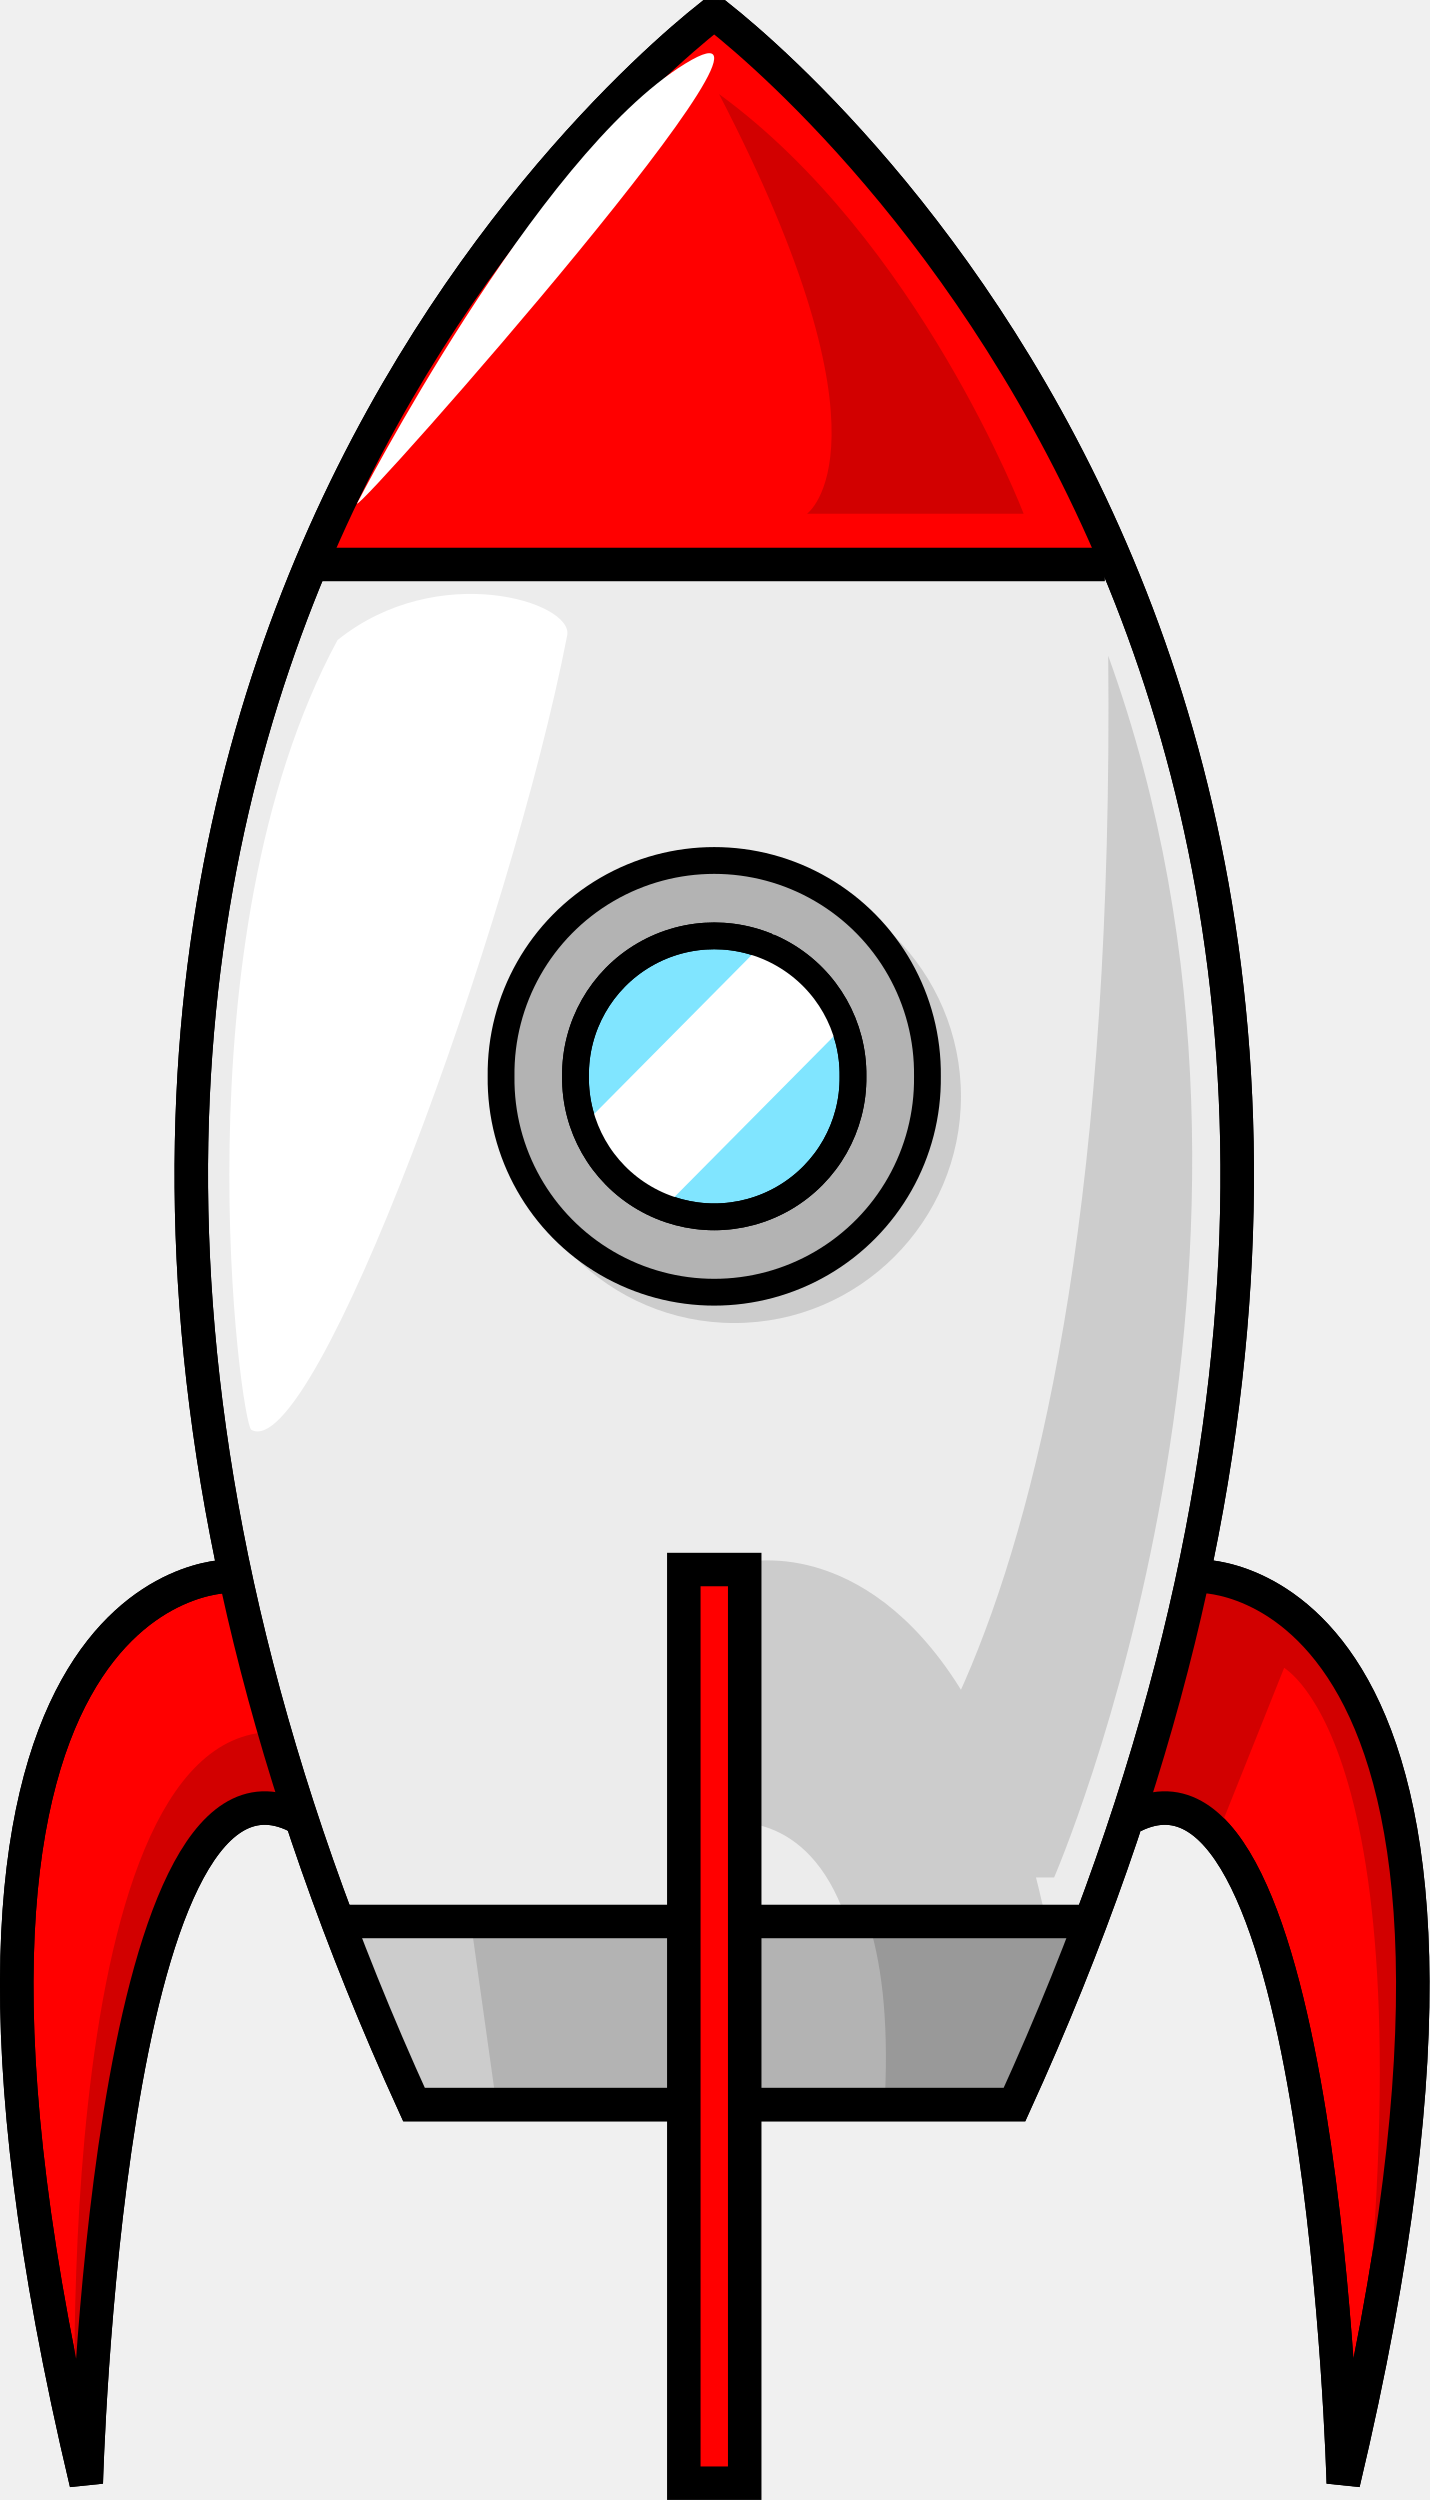
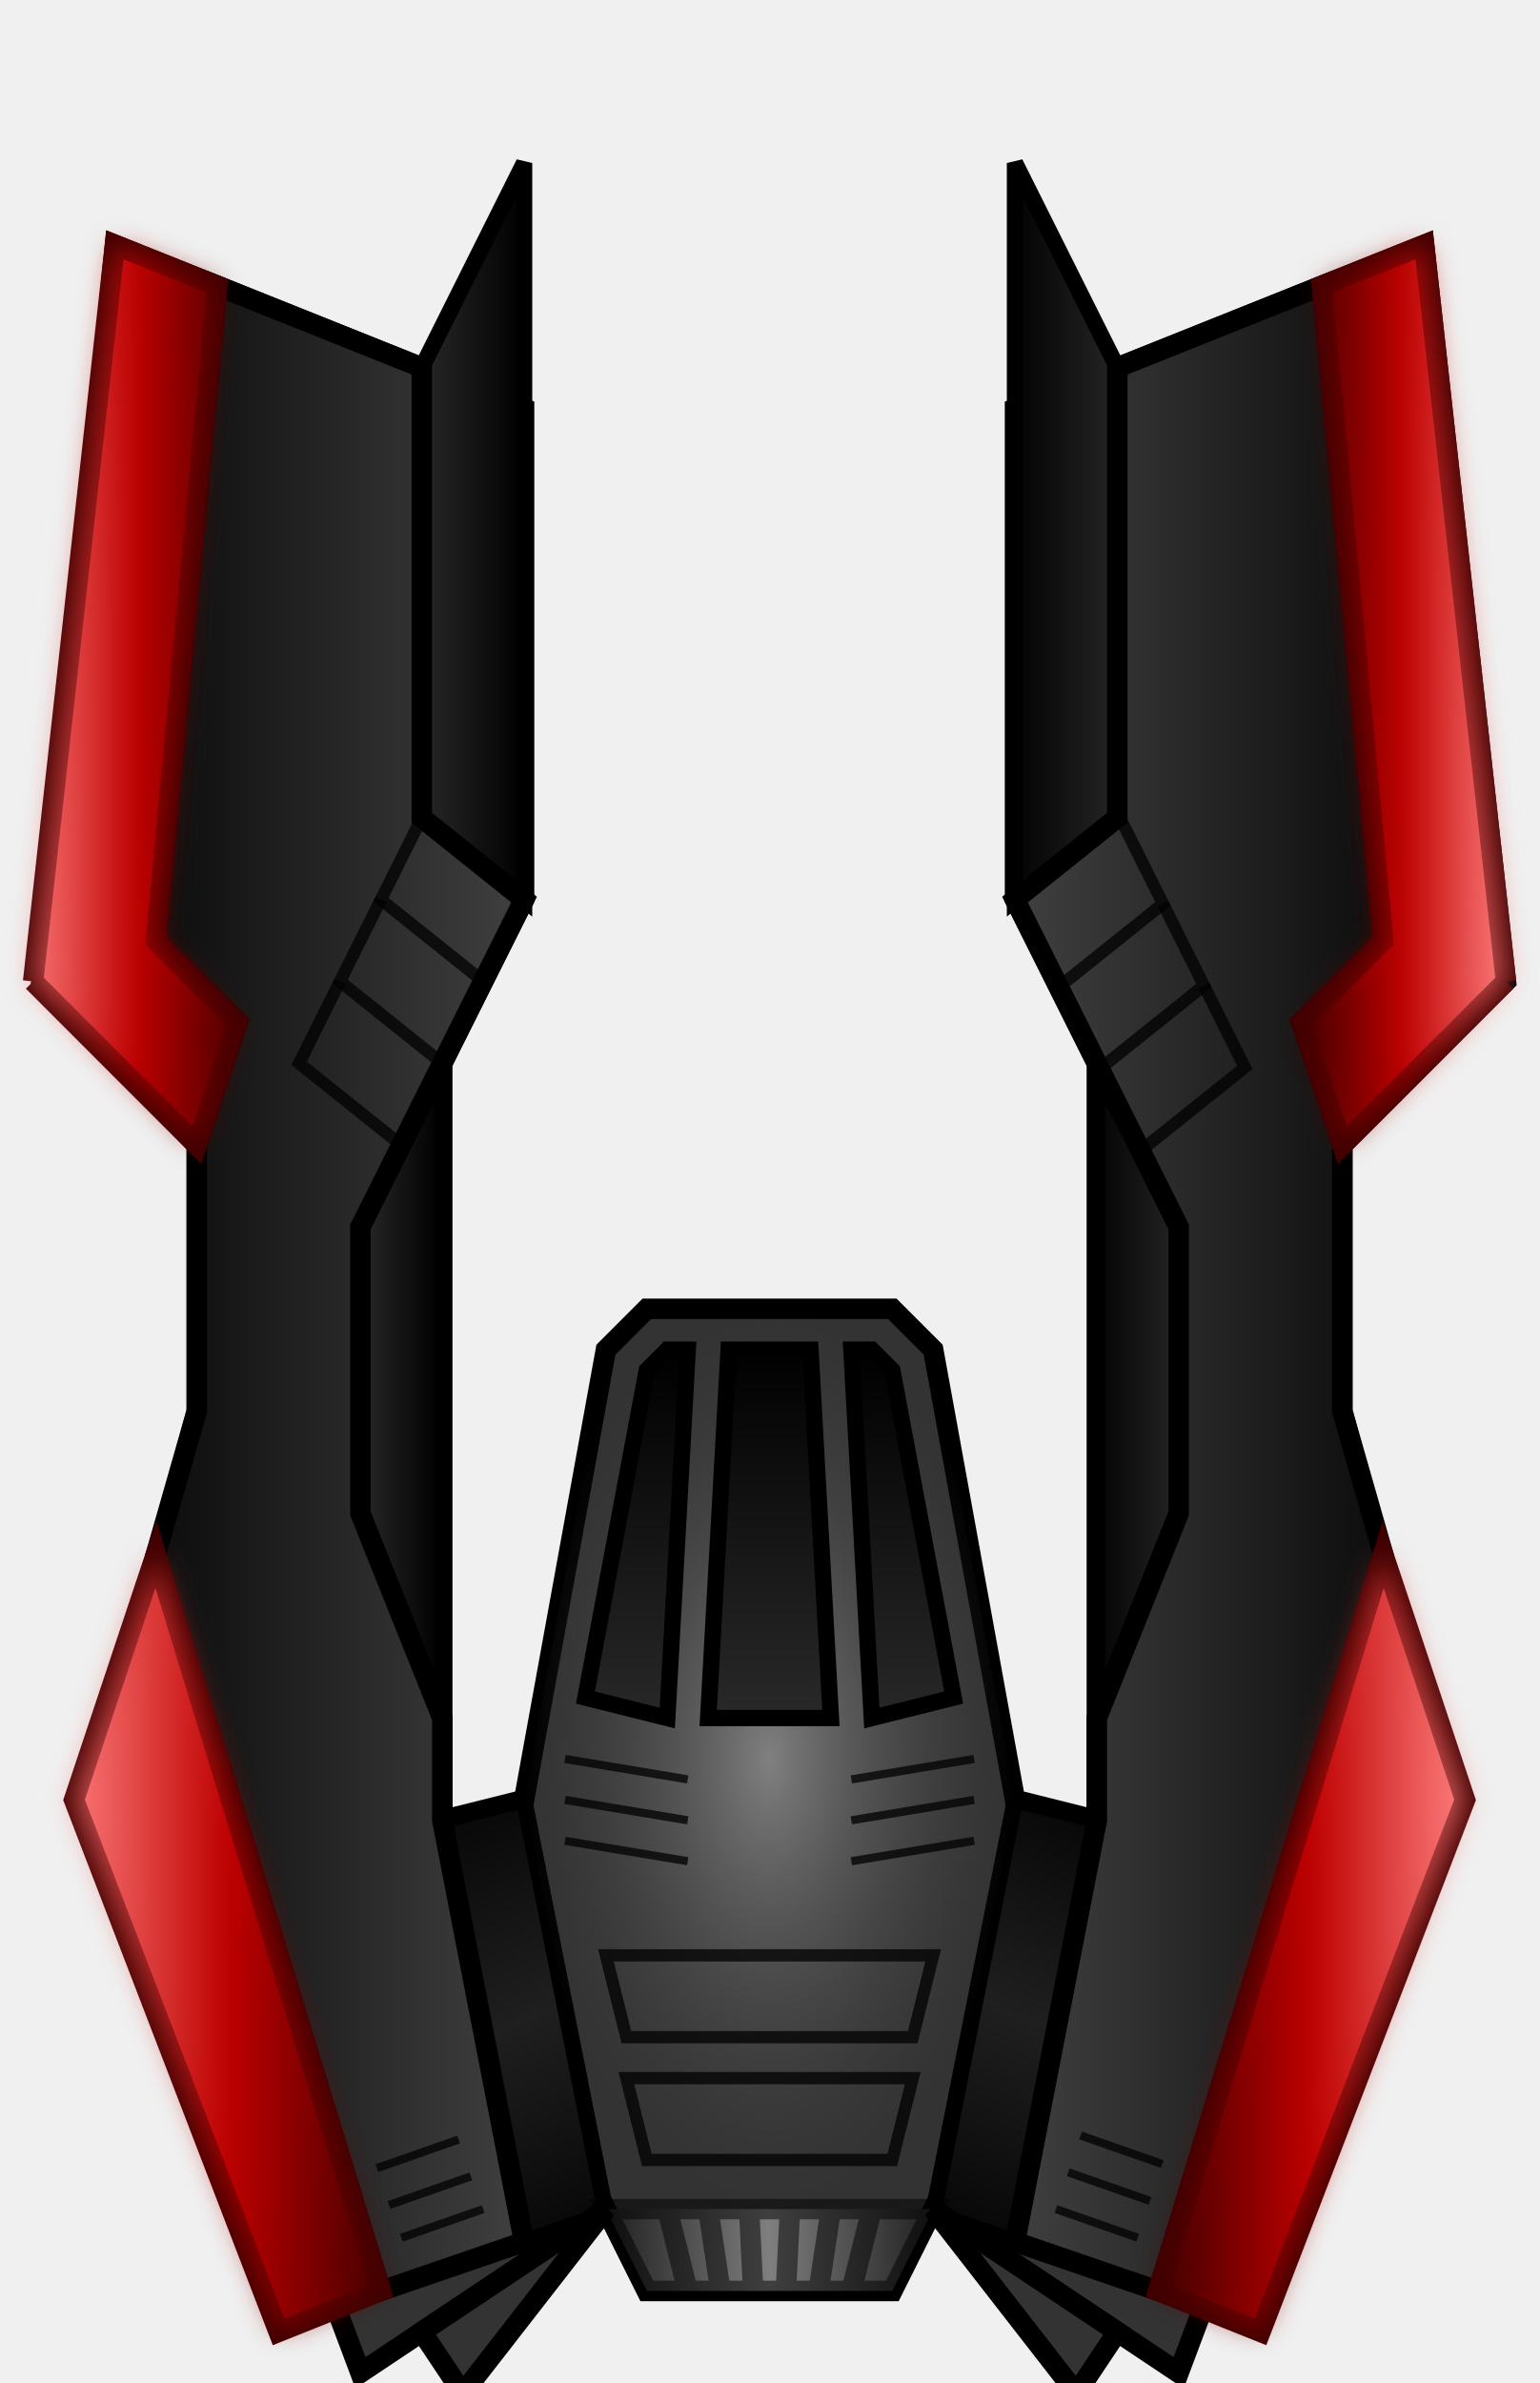
- <svg xmlns="http://www.w3.org/2000/svg" id="svg1901" viewBox="0 0 426.73 746.26" version="1.0">
-   <g id="layer1" transform="translate(579.31 268.72)">
-     <g id="g3243">
-       <path id="path3217" style="fill-rule:evenodd;stroke:#000000;stroke-width:10;fill:#ececec" d="m-367.54-263.72c-30.79 24.5-267.46 229.89-88.19 623.22h178.6 0.65c179.27-393.33-57.39-598.69-88.19-623.19l-2.87-0.03z" />
-       <path id="path3219" style="fill:#cccccc" d="m-360.12-9.075c-37.29 0-67.62 30.363-67.62 67.656 0 37.294 30.33 67.629 67.62 67.629 37.3 0 67.66-30.335 67.66-67.629 0-37.293-30.36-67.656-67.66-67.656zm0 8c32.97 0 59.66 26.691 59.66 59.656s-26.69 59.629-59.66 59.629c-32.96 0-59.62-26.664-59.62-59.629s26.66-59.656 59.62-59.656z" />
-       <path id="path2419" style="fill-rule:evenodd;stroke:#000000;stroke-width:1px;fill:#ff0000" d="m-486.89-102.24l43.43-79.8 60.61-68.69 17.17-13.14 64.65 67.68 50.51 81.83 4.04 17.169-241.42-1.011" />
-       <path id="path2408" style="fill-rule:evenodd;stroke:#000000;stroke-width:10;fill:#ff0000" d="m-511.14 201.81s-107.07-1.33-42.42 270.72c0 0 6.06-227.16 62.63-199.15" />
-       <path id="path2410" style="fill-rule:evenodd;stroke:#000000;stroke-width:10;fill:#ff0000" d="m-220.76 201.81s107.08-1.33 42.43 270.72c0 0-6.06-227.16-62.63-199.15" />
-       <path id="path2423" style="fill-rule:evenodd;stroke:#000000;stroke-width:1px;fill:#b3b3b3" d="m-481.84 303.84l26.26 55.56 179.81-1.01 21.21-54.55h-227.28z" />
-       <path id="path3209" style="fill-rule:evenodd;fill:#d20000" d="m-195.97 229.09l-20.2 50.51-12.12-10.11-14.15 6.06 19.2-75.76 34.34 17.18s59.6 41.41 13.13 247.48c27.28-213.14-21.21-235.36-20.2-235.36z" />
-       <path id="path3213" style="fill-rule:evenodd;fill:#d20000" d="m-556.59 469.5s-10.06-220.36 58.58-221.22c7.58-0.09 7.08 24.24 7.08 24.24l-27.28 6.07-21.21 66.67-17.17 124.24z" />
-       <path id="path3232" style="fill-rule:evenodd;fill:#999999" d="m-320.44 303.84c4.06 12.21 6.45 29.25 5.28 53.54 0.87 0.3 1.78 0.73 2.72 1.21l36.66-0.21 17.09-43.94c-0.69-3.76-1.48-7.11-2.25-10.6h-59.5z" />
-       <path id="path3227" style="fill-rule:evenodd;fill:#cccccc" d="m-346.47 197.2c-6.82-0.51-11.12 0.56-11.12 0.56l-5.06 77.78s24.33-4.8 35.81 28.31h59.62c-19.36-90.3-59.66-105.2-79.25-106.65z" />
-       <path id="path3241" style="fill-rule:evenodd;fill:#cccccc" d="m-479 308.36l20 50 28 2-8-57-40 5z" />
-       <path id="path2382" style="stroke:#000000;stroke-width:10;fill:none" d="m-367.54-263.72c-30.79 24.5-267.46 229.89-88.19 623.22h178.6 0.65c179.27-393.33-57.39-598.69-88.19-623.19l-2.87-0.03z" />
-       <path id="path2394" style="stroke:#000000;stroke-width:10;fill:none" d="m-486.89-100.22h237.38" />
-       <path id="path2400" style="stroke:#000000;stroke-linecap:round;stroke-width:8;fill:#b3b3b3" d="m-233.35 70.494a63.64 63.64 0 1 1 -127.27 0 63.64 63.64 0 1 1 127.27 0z" transform="translate(-69.118 -17.919)" />
-       <path id="path2402" style="stroke:#000000;stroke-linecap:round;stroke-width:12.293;fill:#80e5ff" d="m-233.35 70.494a63.64 63.64 0 1 1 -127.27 0 63.64 63.64 0 1 1 127.27 0z" transform="matrix(.65079 0 0 .65079 -172.83 6.6981)" />
-       <path id="path2417" style="stroke:#000000;stroke-width:10;fill:none" d="m-478.81 304.85h224.25" />
-       <path id="rect2414" style="stroke:#000000;stroke-linecap:round;stroke-width:10;fill:#ff0000" d="m-375.19 199.79h18.18v272.74h-18.18v-272.74z" />
-       <path id="path2425" style="fill-rule:evenodd;fill:#cccccc" d="m-264.66 291.72s80.81-185.87 16.16-364.67c3.03 317.19-83.84 364.67-83.84 364.67h67.68z" />
-       <rect id="rect2429" style="fill:#ffffff" transform="matrix(.70389 .7103 -.70389 .7103 0 0)" height="83.714" width="34.47" y="254.63" x="-240.61" />
-       <path id="path2431" style="stroke:#000000;stroke-linecap:round;stroke-width:12.293;fill:none" d="m-233.35 70.494a63.64 63.64 0 1 1 -127.27 0 63.64 63.64 0 1 1 127.27 0z" transform="matrix(.65079 0 0 .65079 -172.83 6.6981)" />
-       <path id="path2437" style="fill-rule:evenodd;fill:#d20000" d="m-273.75-115.37s-31.32-81.83-90.92-125.26c54.55 105.05 26.27 125.26 26.27 125.26h64.65z" />
-       <path id="path3211" style="stroke:#000000;stroke-width:10;fill:none" d="m-220.76 201.81s107.08-1.33 42.43 270.72c0 0-6.06-227.16-62.63-199.15" />
-       <path id="path3215" style="stroke:#000000;stroke-width:10;fill:none" d="m-511.14 201.81s-107.07-1.33-42.42 270.72c0 0 6.06-227.16 62.63-199.15" />
-       <path id="path3237" style="fill-rule:evenodd;fill:#ffffff" d="m-472.75-118.4s53.54-104.05 97.98-131.32c44.45-27.28-96.97 133.34-97.98 131.32z" />
-       <path id="path3239" style="fill-rule:evenodd;fill:#ffffff" d="m-504.29 158.08c-3.16-1.76-22.72-145.96 25.72-235.72 29.87-24.04 70.5-11.395 68.57-1.426-16.73 86.35-75.47 247.59-94.29 237.15z" />
+ <svg xmlns="http://www.w3.org/2000/svg" xmlns:ns1="http://www.openswatchbook.org/uri/2009/osb" xmlns:xlink="http://www.w3.org/1999/xlink" version="1.1" id="svg2" height="582.334" width="376.2">
+   <defs id="defs4">
+     <linearGradient id="linearGradient4036">
+       <stop id="stop4038" offset="0" style="stop-color:#080808;stop-opacity:1;" />
+       <stop style="stop-color:#1f1f1f;stop-opacity:1;" offset="0.5" id="stop4042" />
+       <stop id="stop4040" offset="1" style="stop-color:#080808;stop-opacity:1;" />
+     </linearGradient>
+     <linearGradient id="linearGradient4010">
+       <stop style="stop-color:#ff7f7f;stop-opacity:1;" offset="0" id="stop4012" />
+       <stop id="stop4024" offset="0.5" style="stop-color:#be0000;stop-opacity:1;" />
+       <stop style="stop-color:#3e0000;stop-opacity:1;" offset="1" id="stop4014" />
+     </linearGradient>
+     <linearGradient id="linearGradient3949">
+       <stop style="stop-color:#0d0d0d;stop-opacity:1;" offset="0" id="stop3951" />
+       <stop style="stop-color:#404040;stop-opacity:1;" offset="1" id="stop3953" />
+     </linearGradient>
+     <linearGradient id="linearGradient6565">
+       <stop style="stop-color:#000000;stop-opacity:1;" offset="0" id="stop6567" />
+       <stop style="stop-color:#282828;stop-opacity:1;" offset="1" id="stop6569" />
+     </linearGradient>
+     <linearGradient id="linearGradient6466">
+       <stop style="stop-color:#808080;stop-opacity:1;" offset="0" id="stop6468" />
+       <stop style="stop-color:#404040;stop-opacity:0;" offset="1" id="stop6470" />
+     </linearGradient>
+     <linearGradient id="linearGradient5688" ns1:paint="solid">
+       <stop style="stop-color:#0f0f0f;stop-opacity:1;" offset="0" id="stop5690" />
+     </linearGradient>
+     <linearGradient id="linearGradient6716">
+       <stop style="stop-color:#1f1f1f;stop-opacity:1;" offset="0" id="stop6718" />
+       <stop id="stop6743" offset="0.5" style="stop-color:#7f7f7f;stop-opacity:1;" />
+       <stop id="stop6741" offset="1" style="stop-color:#1f1f1f;stop-opacity:1;" />
+     </linearGradient>
+     <linearGradient id="linearGradient5229" ns1:paint="solid">
+       <stop style="stop-color:#000000;stop-opacity:1;" offset="0" id="stop5231" />
+     </linearGradient>
+     <linearGradient id="linearGradient6565-5">
+       <stop style="stop-color:#000000;stop-opacity:1;" offset="0" id="stop6567-8" />
+       <stop style="stop-color:#282828;stop-opacity:1;" offset="1" id="stop6569-8" />
+     </linearGradient>
+     <linearGradient id="linearGradient4010-8">
+       <stop style="stop-color:#ff7f7f;stop-opacity:1;" offset="0" id="stop4012-0" />
+       <stop id="stop4024-2" offset="0.5" style="stop-color:#be0000;stop-opacity:1;" />
+       <stop style="stop-color:#3e0000;stop-opacity:1;" offset="1" id="stop4014-1" />
+     </linearGradient>
+     <linearGradient id="linearGradient4010-9">
+       <stop style="stop-color:#ff7f7f;stop-opacity:1;" offset="0" id="stop4012-3" />
+       <stop id="stop4024-0" offset="0.5" style="stop-color:#be0000;stop-opacity:1;" />
+       <stop style="stop-color:#3e0000;stop-opacity:1;" offset="1" id="stop4014-14" />
+     </linearGradient>
+     <linearGradient id="linearGradient4010-48">
+       <stop style="stop-color:#ff7f7f;stop-opacity:1;" offset="0" id="stop4012-5" />
+       <stop id="stop4024-4" offset="0.5" style="stop-color:#be0000;stop-opacity:1;" />
+       <stop style="stop-color:#3e0000;stop-opacity:1;" offset="1" id="stop4014-02" />
+     </linearGradient>
+     <linearGradient id="linearGradient4010-0">
+       <stop style="stop-color:#ff7f7f;stop-opacity:1;" offset="0" id="stop4012-8" />
+       <stop id="stop4024-6" offset="0.5" style="stop-color:#be0000;stop-opacity:1;" />
+       <stop style="stop-color:#3e0000;stop-opacity:1;" offset="1" id="stop4014-6" />
+     </linearGradient>
+     <linearGradient id="linearGradient4010-7">
+       <stop style="stop-color:#ff7f7f;stop-opacity:1;" offset="0" id="stop4012-06" />
+       <stop id="stop4024-7" offset="0.5" style="stop-color:#be0000;stop-opacity:1;" />
+       <stop style="stop-color:#3e0000;stop-opacity:1;" offset="1" id="stop4014-2" />
+     </linearGradient>
+     <filter id="filter3953" x="-0.162" width="1.324" y="-0.037" height="1.074" color-interpolation-filters="sRGB">
+       <feGaussianBlur stdDeviation="3.375" id="feGaussianBlur3955" />
+     </filter>
+     <filter id="filter3957" x="-0.162" width="1.324" y="-0.037" height="1.074" color-interpolation-filters="sRGB">
+       <feGaussianBlur stdDeviation="3.375" id="feGaussianBlur3959" />
+     </filter>
+     <filter id="filter3961" x="-0.106" width="1.212" y="-0.042" height="1.084" color-interpolation-filters="sRGB">
+       <feGaussianBlur stdDeviation="3.312" id="feGaussianBlur3963" />
+     </filter>
+     <filter id="filter3965" x="-0.106" width="1.212" y="-0.042" height="1.084" color-interpolation-filters="sRGB">
+       <feGaussianBlur stdDeviation="3.312" id="feGaussianBlur3967" />
+     </filter>
+     <linearGradient xlink:href="#linearGradient4036" id="linearGradient3480" gradientUnits="userSpaceOnUse" x1="240" y1="597.362" x2="279.879" y2="694.774" />
+     <linearGradient xlink:href="#linearGradient6565" id="linearGradient3482" gradientUnits="userSpaceOnUse" x1="240" y1="492.362" x2="220" y2="492.362" />
+     <linearGradient xlink:href="#linearGradient6565" id="linearGradient3484" gradientUnits="userSpaceOnUse" x1="398" y1="492.362" x2="422" y2="492.362" />
+     <linearGradient xlink:href="#linearGradient4036" id="linearGradient3486" gradientUnits="userSpaceOnUse" x1="400" y1="597.362" x2="360" y2="692.362" />
+     <linearGradient xlink:href="#linearGradient6565" id="linearGradient3488" gradientUnits="userSpaceOnUse" x1="260" y1="282.362" x2="235" y2="282.362" />
+     <linearGradient xlink:href="#linearGradient6565" id="linearGradient3490" gradientUnits="userSpaceOnUse" x1="378" y1="282.362" x2="407" y2="282.362" />
+     <linearGradient xlink:href="#linearGradient3949" id="linearGradient3492" gradientUnits="userSpaceOnUse" x1="170" y1="467.362" x2="260" y2="467.362" />
+     <linearGradient xlink:href="#linearGradient4010" id="linearGradient3494" gradientUnits="userSpaceOnUse" x1="147.5" y1="627.362" x2="227.5" y2="627.362" />
+     <linearGradient xlink:href="#linearGradient4010" id="linearGradient3496" gradientUnits="userSpaceOnUse" x1="137.5" y1="322.362" x2="192.5" y2="322.362" />
+     <linearGradient xlink:href="#linearGradient3949" id="linearGradient3498" gradientUnits="userSpaceOnUse" x1="470" y1="462.362" x2="380" y2="462.362" />
+     <linearGradient xlink:href="#linearGradient4010" id="linearGradient3500" gradientUnits="userSpaceOnUse" x1="500" y1="332.362" x2="450" y2="332.362" />
+     <linearGradient xlink:href="#linearGradient4010-8" id="linearGradient3502" gradientUnits="userSpaceOnUse" gradientTransform="translate(0,1.0851562e-5)" spreadMethod="pad" x1="490" y1="617.362" x2="415" y2="617.362" />
+     <linearGradient xlink:href="#linearGradient6716" id="linearGradient3504" gradientUnits="userSpaceOnUse" gradientTransform="translate(-5,-30)" x1="285" y1="732.362" x2="365" y2="732.362" />
+     <linearGradient xlink:href="#linearGradient4010-9" id="linearGradient3506" gradientUnits="userSpaceOnUse" gradientTransform="translate(0,5.6171874e-6)" spreadMethod="pad" x1="490" y1="617.362" x2="415" y2="617.362" />
+     <linearGradient xlink:href="#linearGradient4010-48" id="linearGradient3508" gradientUnits="userSpaceOnUse" gradientTransform="translate(0,5.2343749e-6)" x1="147.5" y1="627.362" x2="227.5" y2="627.362" />
+     <linearGradient xlink:href="#linearGradient4010-0" id="linearGradient3510" gradientUnits="userSpaceOnUse" gradientTransform="translate(0,8.2343748e-6)" x1="500" y1="332.362" x2="450" y2="332.362" />
+     <linearGradient xlink:href="#linearGradient4010-7" id="linearGradient3512" gradientUnits="userSpaceOnUse" gradientTransform="translate(0,7.8343748e-6)" x1="137.5" y1="322.362" x2="192.5" y2="322.362" />
+     <radialGradient xlink:href="#linearGradient6466" id="radialGradient3514" gradientUnits="userSpaceOnUse" gradientTransform="matrix(1,0,0,1.826446,0,-481.2911)" cx="320" cy="582.362" fx="320" fy="582.362" r="60.5" />
+     <linearGradient xlink:href="#linearGradient6565" id="linearGradient3516" gradientUnits="userSpaceOnUse" gradientTransform="translate(0,-12)" x1="320" y1="492.362" x2="320" y2="582.362" />
+     <linearGradient xlink:href="#linearGradient6565" id="linearGradient3518" gradientUnits="userSpaceOnUse" gradientTransform="translate(5,-12)" x1="290" y1="494.362" x2="290" y2="584.362" />
+     <linearGradient xlink:href="#linearGradient6565-5" id="linearGradient3520" gradientUnits="userSpaceOnUse" gradientTransform="matrix(-1,0,0,1,635,-11.99999)" x1="290" y1="494.362" x2="290" y2="584.362" />
+   </defs>
+   <g id="layer1" style="display:inline" transform="translate(-131.9,-152.5283)">
+     <path id="path3007-7" style="fill:#333333;fill-opacity:1;stroke:#000000;stroke-width:5;stroke-linecap:butt;stroke-linejoin:miter;stroke-miterlimit:4;stroke-opacity:1;stroke-dasharray:none;stroke-dashoffset:0;marker-start:none;marker-mid:none;marker-end:none" d="m 350,712.362 -60,0 -10,-20 -60,40 -60,-160 20,-75 0,-65 -38,-40 18,-180 100,40 0,120 -20,40 0,185 20,-5 20,-110 10,-10 60,0 10,10 20,110 20,5 0,-185 -20,-40 0,-120 100,-40 20,180 -40,40 0,65 20,75 -60,160 -60,-40 z" />
+     <path style="fill:none;stroke-width:3;stroke-linecap:butt;stroke-linejoin:miter;stroke-miterlimit:4;stroke-dasharray:none;stroke-dashoffset:0" d="m 255.843,719.038 -11.084,-9.704 -54.9,-14.724 -48.205,-12.796 -0.009,-57.031 -0.009,-57.031 9.286,-15.991 9.286,-15.991 0.005,-174.121 0.005,-174.121 9.804,-17.143 9.804,-17.143 31.262,-0.347 31.262,-0.347 10.357,18.259 10.357,18.259 0,61.557 0,61.557 -14.286,24.778 -14.286,24.778 0,102.54 0,102.54 10.357,-0.036 10.357,-0.036 11.379,-19.964 11.379,-19.964 32.193,0.046 32.193,0.046 11.307,19.954 11.307,19.954 10.479,0 10.479,0 0,-102.23 0,-102.23 -14.286,-24.687 -14.286,-24.687 0,-62.45 0,-62.45 10.329,-17.776 10.329,-17.776 30.769,0 30.769,0 9.616,16.543 9.616,16.543 0,174.281 0,174.281 10,17.121 10,17.121 -0.011,56.697 -0.011,56.697 -48.203,12.768 -66.255,24.499 -4.363,7.733 -49.851,0 -49.851,0 -4.389,-7.776 z" id="path6481" />
+     <path style="fill:none;stroke-width:3;stroke-linecap:butt;stroke-linejoin:miter;stroke-miterlimit:4;stroke-dasharray:none;stroke-dashoffset:0" d="m 236.269,462.885 0.347,-102.5 0.376,101.912 0.376,101.912 8.564,-0.484 8.562,0.588 -9.288,1.071 -9.286,0 z" id="path6483" />
+     <path style="fill:none;stroke-width:3;stroke-linecap:butt;stroke-linejoin:miter;stroke-miterlimit:4;stroke-dasharray:none;stroke-dashoffset:0" d="m 255.843,719.038 -11.084,-9.704 -54.9,-14.724 -48.205,-12.796 -0.009,-57.031 -0.009,-57.031 9.286,-15.991 9.286,-15.991 0.005,-174.121 0.005,-174.121 9.804,-17.143 9.804,-17.143 31.262,-0.347 31.262,-0.347 10.357,18.259 10.357,18.259 0,61.557 0,61.557 -14.286,24.778 -14.286,24.778 0,102.54 0,102.54 10.357,-0.036 10.357,-0.036 11.379,-19.964 11.379,-19.964 32.193,0.046 32.193,0.046 11.307,19.954 11.307,19.954 10.479,0 10.479,0 0,-102.23 0,-102.23 -14.286,-24.687 -14.286,-24.687 0,-62.45 0,-62.45 10.329,-17.776 10.329,-17.776 30.769,0 30.769,0 9.616,16.543 9.616,16.543 0,174.281 0,174.281 10,17.121 10,17.121 -0.011,56.697 -0.011,56.697 -48.203,12.768 -66.255,24.499 -4.363,7.733 -49.851,0 -49.851,0 -4.389,-7.776 z" id="path6485" />
+   </g>
+   <g id="layer4" style="display:inline" transform="translate(-131.9,-152.5283)">
+     <path style="fill:url(#linearGradient3480);fill-opacity:1;stroke:#000000;stroke-width:4;stroke-linecap:butt;stroke-linejoin:miter;stroke-miterlimit:4;stroke-opacity:1;stroke-dasharray:none;display:inline" d="m 260,592.362 -20,5 20,103 20,-7 z" id="path6385" />
+     <path style="fill:url(#linearGradient3482);fill-opacity:1;stroke:#000000;stroke-width:4;stroke-linecap:butt;stroke-linejoin:miter;stroke-miterlimit:4;stroke-opacity:1;stroke-dasharray:none;display:inline" d="m 220,522.362 20,50 0,-160 -20,40 z" id="path6411" />
+     <path style="fill:url(#linearGradient3484);fill-opacity:1;stroke:#000000;stroke-width:4;stroke-linecap:butt;stroke-linejoin:miter;stroke-miterlimit:4;stroke-opacity:1;stroke-dasharray:none;display:inline" d="m 420,522.362 -20,50 0,-160 20,40 z" id="path6411-5" />
+     <path style="fill:url(#linearGradient3486);fill-opacity:1;stroke:#000000;stroke-width:4;stroke-linecap:butt;stroke-linejoin:miter;stroke-miterlimit:4;stroke-opacity:1;stroke-dasharray:none;display:inline" d="m 380,592.362 20,5 -20,103 -20,-7 z" id="path6385-4" />
+     <path style="fill:url(#linearGradient3488);fill-opacity:1;stroke:#000000;stroke-width:4;stroke-linecap:butt;stroke-linejoin:miter;stroke-miterlimit:4;stroke-opacity:1;stroke-dasharray:none;display:inline" d="m 260,192.362 -25,50 0,110 25,20 z" id="path6513" />
+     <path style="fill:url(#linearGradient3490);fill-opacity:1;stroke:#000000;stroke-width:4;stroke-linecap:butt;stroke-linejoin:miter;stroke-miterlimit:4;stroke-opacity:1;stroke-dasharray:none;display:inline" d="m 380,192.362 25,50 0,110 -25,20 z" id="path6513-8" />
+     <path style="fill:url(#linearGradient3492);fill-opacity:1;stroke:#000000;stroke-width:5;stroke-linecap:butt;stroke-linejoin:miter;stroke-miterlimit:4;stroke-opacity:1;stroke-dasharray:none;display:inline" d="m 185,222.362 50,20 0,110 25,20 -40,80 0,70 20,50 0,25 20,103 -35,12 -55,-180 10,-35 0,-65 10,-30 -20,-20 z" id="path3875" />
+     <path style="fill:url(#linearGradient3494);fill-opacity:1;stroke:#400000;stroke-width:5;stroke-linecap:butt;stroke-linejoin:miter;stroke-miterlimit:4;stroke-opacity:1;stroke-dasharray:none;display:inline" d="m 150,592.362 50,130 25,-10 -55,-180 z" id="path3952" />
+     <path style="fill:url(#linearGradient3496);fill-opacity:1;stroke:#400000;stroke-width:5;stroke-linecap:butt;stroke-linejoin:miter;stroke-miterlimit:4;stroke-opacity:1;stroke-dasharray:none;display:inline" d="m 140,392.362 20,-180 25,10 -15,160 20,20 -10,30 -40,-40" id="path3870-2-4" />
+     <path style="fill:url(#linearGradient3498);fill-opacity:1;stroke:#000000;stroke-width:5;stroke-linecap:butt;stroke-linejoin:miter;stroke-miterlimit:4;stroke-opacity:1;stroke-dasharray:none;display:inline" d="m 455,222.362 -50,20 0,110 -25,20 40,80 0,70 -20,50 0,25 -20,103 35,12 55,-180 -10,-35 0,-65 -10,-30 20,-20 z" id="path3875-4" />
+     <path style="fill:url(#linearGradient3500);fill-opacity:1;stroke:#400000;stroke-width:5;stroke-linecap:butt;stroke-linejoin:miter;stroke-miterlimit:4;stroke-opacity:1;stroke-dasharray:none;display:inline" d="m 500,392.362 -20,-180 -25,10 15,160 -20,20 10,30 40,-40" id="path3870-2" />
+     <path style="fill:url(#linearGradient3502);fill-opacity:1;stroke:#400000;stroke-width:5;stroke-linecap:butt;stroke-linejoin:miter;stroke-miterlimit:4;stroke-opacity:1;stroke-dasharray:none;display:inline" d="m 490,592.362 -50,130 -25,-10 55,-180 z" id="path3952-2-9" />
+     <path style="fill:url(#linearGradient3504);fill-opacity:1;stroke:#000000;stroke-width:0;stroke-linecap:butt;stroke-linejoin:miter;stroke-miterlimit:4;stroke-opacity:1;stroke-dasharray:none;display:inline" d="m 280,692.362 80,0 -10,20 -60,0 z" id="path6656" />
+     <g id="g6625" style="opacity:0.5;fill:none;stroke:#000000;stroke-width:5;stroke-miterlimit:4;stroke-opacity:1;stroke-dasharray:none;display:inline">
+       <path id="path6551" d="m 280,692.362 80,0 -10,20 -60,0 z" style="fill:none;stroke:#000000;stroke-width:5;stroke-linecap:butt;stroke-linejoin:miter;stroke-miterlimit:4;stroke-opacity:1;stroke-dasharray:none" />
+       <path id="path6577" d="m 315,692.362 1,20" style="fill:none;stroke:#000000;stroke-width:5;stroke-linecap:butt;stroke-linejoin:miter;stroke-miterlimit:4;stroke-opacity:1;stroke-dasharray:none" />
+       <path id="path6577-0" d="m 325,692.362 -1,20" style="fill:none;stroke:#000000;stroke-width:5;stroke-linecap:butt;stroke-linejoin:miter;stroke-miterlimit:4;stroke-opacity:1;stroke-dasharray:none" />
+       <path id="path6577-8" d="m 335,692.362 -3,20" style="fill:none;stroke:#000000;stroke-width:5;stroke-linecap:butt;stroke-linejoin:miter;stroke-miterlimit:4;stroke-opacity:1;stroke-dasharray:none" />
+       <path id="path6577-2" d="m 345,692.362 -5,20" style="fill:none;stroke:#000000;stroke-width:5;stroke-linecap:butt;stroke-linejoin:miter;stroke-miterlimit:4;stroke-opacity:1;stroke-dasharray:none" />
+       <path id="path6577-9" d="m 305,692.362 3,20" style="fill:none;stroke:#000000;stroke-width:5;stroke-linecap:butt;stroke-linejoin:miter;stroke-miterlimit:4;stroke-opacity:1;stroke-dasharray:none" />
+       <path id="path6577-22" d="m 295,692.362 5,20" style="fill:none;stroke:#000000;stroke-width:5;stroke-linecap:butt;stroke-linejoin:miter;stroke-miterlimit:4;stroke-opacity:1;stroke-dasharray:none" />
    </g>
  </g>
+   <g id="layer3" style="display:inline" transform="translate(-131.9,-152.5283)">
+     <path style="opacity:0.75;fill:url(#linearGradient3506);fill-opacity:1;stroke:#400000;stroke-width:0;stroke-linecap:butt;stroke-linejoin:miter;stroke-miterlimit:4;stroke-opacity:1;stroke-dasharray:none;display:inline;filter:url(#filter3961)" d="m 490,592.362 -50,130 -25,-10 55,-180 z" id="path3952-2" />
+     <path style="opacity:0.75;fill:url(#linearGradient3508);fill-opacity:1;stroke:#400000;stroke-width:0;stroke-linecap:butt;stroke-linejoin:miter;stroke-miterlimit:4;stroke-opacity:1;stroke-dasharray:none;display:inline;filter:url(#filter3965)" d="m 150,592.362 50,130 25,-10 -55,-180 z" id="path3952-9" />
+     <path style="opacity:0.75;fill:url(#linearGradient3510);fill-opacity:1;stroke:#400000;stroke-width:0;stroke-linecap:butt;stroke-linejoin:miter;stroke-miterlimit:4;stroke-opacity:1;stroke-dasharray:none;display:inline;filter:url(#filter3953)" d="m 500,392.362 -20,-180 -25,10 15,160 -20,20 10,30 40,-40" id="path3870-2-42" />
+     <path style="opacity:0.75;fill:url(#linearGradient3512);fill-opacity:1;stroke:#400000;stroke-width:0;stroke-linecap:butt;stroke-linejoin:miter;stroke-miterlimit:4;stroke-opacity:1;stroke-dasharray:none;display:inline;filter:url(#filter3957)" d="m 140,392.362 20,-180 25,10 -15,160 20,20 -10,30 -40,-40" id="path3870-2-4-0" />
+     <path style="fill:url(#radialGradient3514);fill-opacity:1;stroke:#767600;stroke-width:0;stroke-linecap:butt;stroke-linejoin:miter;stroke-miterlimit:4;stroke-opacity:1;stroke-dasharray:none" d="m 280,482.362 10,-10 60,0 10,10 20,110 -20,100 -80,0 -20,-100 z" id="path4003" />
+   </g>
+   <g id="layer5" style="display:inline" transform="translate(-131.9,-152.5283)">
+     <path style="opacity:0.75;fill:none;stroke:#000000;stroke-width:2;stroke-linecap:butt;stroke-linejoin:miter;stroke-miterlimit:4;stroke-opacity:1;stroke-dasharray:none;display:inline" d="m 270,582.362 30,5 m 40,0 30,-5" id="path4322" />
+     <path style="opacity:0.75;fill:none;stroke:#000000;stroke-width:2;stroke-linecap:butt;stroke-linejoin:miter;stroke-miterlimit:4;stroke-opacity:1;stroke-dasharray:none;display:inline" d="m 270,592.362 30,5 m 40,0 30,-5" id="path4322-0" />
+     <path style="opacity:0.75;fill:none;stroke:#000000;stroke-width:2;stroke-linecap:butt;stroke-linejoin:miter;stroke-miterlimit:4;stroke-opacity:1;stroke-dasharray:none;display:inline" d="m 270,602.362 30,5 m 40,0 30,-5" id="path4322-0-1" />
+   </g>
+   <g id="layer2" style="display:inline" transform="translate(-131.9,-152.5283)">
+     <path style="fill:url(#linearGradient3516);fill-opacity:1;stroke:#000000;stroke-width:4;stroke-linecap:butt;stroke-linejoin:miter;stroke-miterlimit:4;stroke-opacity:1;stroke-dasharray:none" d="m 310,482.362 -5,90 30,0 -5,-90 z" id="path6768" />
+     <path style="fill:url(#linearGradient3518);fill-opacity:1;stroke:#000000;stroke-width:4;stroke-linecap:butt;stroke-linejoin:miter;stroke-miterlimit:4;stroke-opacity:1;stroke-dasharray:none" d="m 300,482.362 -5,0 -5,5 -15,80 20,5 z" id="path3824-3" />
+     <path id="path3824-3-9" d="m 340,482.362 5,0 5,5 15,80 -20,5 z" style="fill:url(#linearGradient3520);fill-opacity:1;stroke:#000000;stroke-width:4;stroke-linecap:butt;stroke-linejoin:miter;stroke-miterlimit:4;stroke-opacity:1;stroke-dasharray:none;display:inline" />
+   </g>
+   <path style="opacity:0;fill:none;stroke:#000000;stroke-width:3;stroke-linecap:butt;stroke-linejoin:miter;stroke-miterlimit:4;stroke-opacity:1;stroke-dasharray:none" d="m 258.1,539.834 20,5" id="path4548" />
+   <path style="opacity:0.75;fill:none;stroke:#000000;stroke-width:2;stroke-linecap:butt;stroke-linejoin:miter;stroke-miterlimit:4;stroke-opacity:1;stroke-dasharray:none" d="m 258.1,539.834 20,7" id="path4550" />
+   <path style="opacity:0.75;fill:none;stroke:#000000;stroke-width:2;stroke-linecap:butt;stroke-linejoin:miter;stroke-miterlimit:4;stroke-opacity:1;stroke-dasharray:none" d="m 261.1,530.834 20,7" id="path4550-1" />
+   <path style="opacity:0.75;fill:none;stroke:#000000;stroke-width:2;stroke-linecap:butt;stroke-linejoin:miter;stroke-miterlimit:4;stroke-opacity:1;stroke-dasharray:none" d="m 264.1,521.834 20,7" id="path4550-9" />
+   <path style="opacity:0.75;fill:none;stroke:#000000;stroke-width:2;stroke-linecap:butt;stroke-linejoin:miter;stroke-miterlimit:4;stroke-opacity:1;stroke-dasharray:none" d="m 118.1,539.834 -20,7" id="path4550-0" />
+   <path style="opacity:0.75;fill:none;stroke:#000000;stroke-width:2;stroke-linecap:butt;stroke-linejoin:miter;stroke-miterlimit:4;stroke-opacity:1;stroke-dasharray:none" d="m 115.1,531.834 -20,7" id="path4550-0-9" />
+   <path style="opacity:0.75;fill:none;stroke:#000000;stroke-width:2;stroke-linecap:butt;stroke-linejoin:miter;stroke-miterlimit:4;stroke-opacity:1;stroke-dasharray:none" d="m 112.1,522.834 -20,7" id="path4550-0-2" />
+   <path style="fill:#333333;fill-opacity:1;stroke:#000000;stroke-width:5;stroke-linecap:butt;stroke-linejoin:miter;stroke-miterlimit:4;stroke-opacity:1;stroke-dasharray:none" d="m 148.1,539.834 -35,45 -10,-15 z" id="path4015" />
+   <path style="fill:#333333;fill-opacity:1;stroke:#000000;stroke-width:5;stroke-linecap:butt;stroke-linejoin:miter;stroke-miterlimit:4;stroke-opacity:1;stroke-dasharray:none" d="m 228.1,539.834 35,45 10,-15 z" id="path4015-7" />
+   <path style="opacity:0.75;fill:none;stroke:#000000;stroke-width:3;stroke-linecap:butt;stroke-linejoin:miter;stroke-miterlimit:4;stroke-opacity:1;stroke-dasharray:none" d="m 153.1,507.834 70,0 -5,20 -60,0 z" id="path4035" />
+   <path style="opacity:0.75;fill:none;stroke:#000000;stroke-width:3;stroke-linecap:butt;stroke-linejoin:miter;stroke-miterlimit:4;stroke-opacity:1;stroke-dasharray:none" d="m 148.1,477.834 80,0 -5,20 -70,0 z" id="path4035-3" />
+   <path style="opacity:0.75;fill:none;stroke:#000000;stroke-width:3;stroke-linecap:butt;stroke-linejoin:miter;stroke-miterlimit:4;stroke-opacity:1;stroke-dasharray:none" d="m 103.1,199.834 -10,20 25,20" id="path4098" />
+   <path style="opacity:0.75;fill:none;stroke:#000000;stroke-width:3;stroke-linecap:butt;stroke-linejoin:miter;stroke-miterlimit:4;stroke-opacity:1;stroke-dasharray:none" d="m 93.1,219.834 -10,20 25,20" id="path4098-1" />
+   <path style="opacity:0.75;fill:none;stroke:#000000;stroke-width:3;stroke-linecap:butt;stroke-linejoin:miter;stroke-miterlimit:4;stroke-opacity:1;stroke-dasharray:none" d="m 83.1,239.834 -10,20 25,20" id="path4098-8" />
+   <path style="opacity:0.75;fill:none;stroke:#000000;stroke-width:3;stroke-linecap:butt;stroke-linejoin:miter;stroke-miterlimit:4;stroke-opacity:1;stroke-dasharray:none" d="m 274.272,200.85 10,20 -25,20" id="path4098-9" />
+   <path style="opacity:0.75;fill:none;stroke:#000000;stroke-width:3;stroke-linecap:butt;stroke-linejoin:miter;stroke-miterlimit:4;stroke-opacity:1;stroke-dasharray:none" d="m 284.272,220.85 10,20 -25,20" id="path4098-1-4" />
+   <path style="opacity:0.75;fill:none;stroke:#000000;stroke-width:3;stroke-linecap:butt;stroke-linejoin:miter;stroke-miterlimit:4;stroke-opacity:1;stroke-dasharray:none" d="m 294.272,240.85 10,20 -25,20" id="path4098-8-3" />
</svg>
